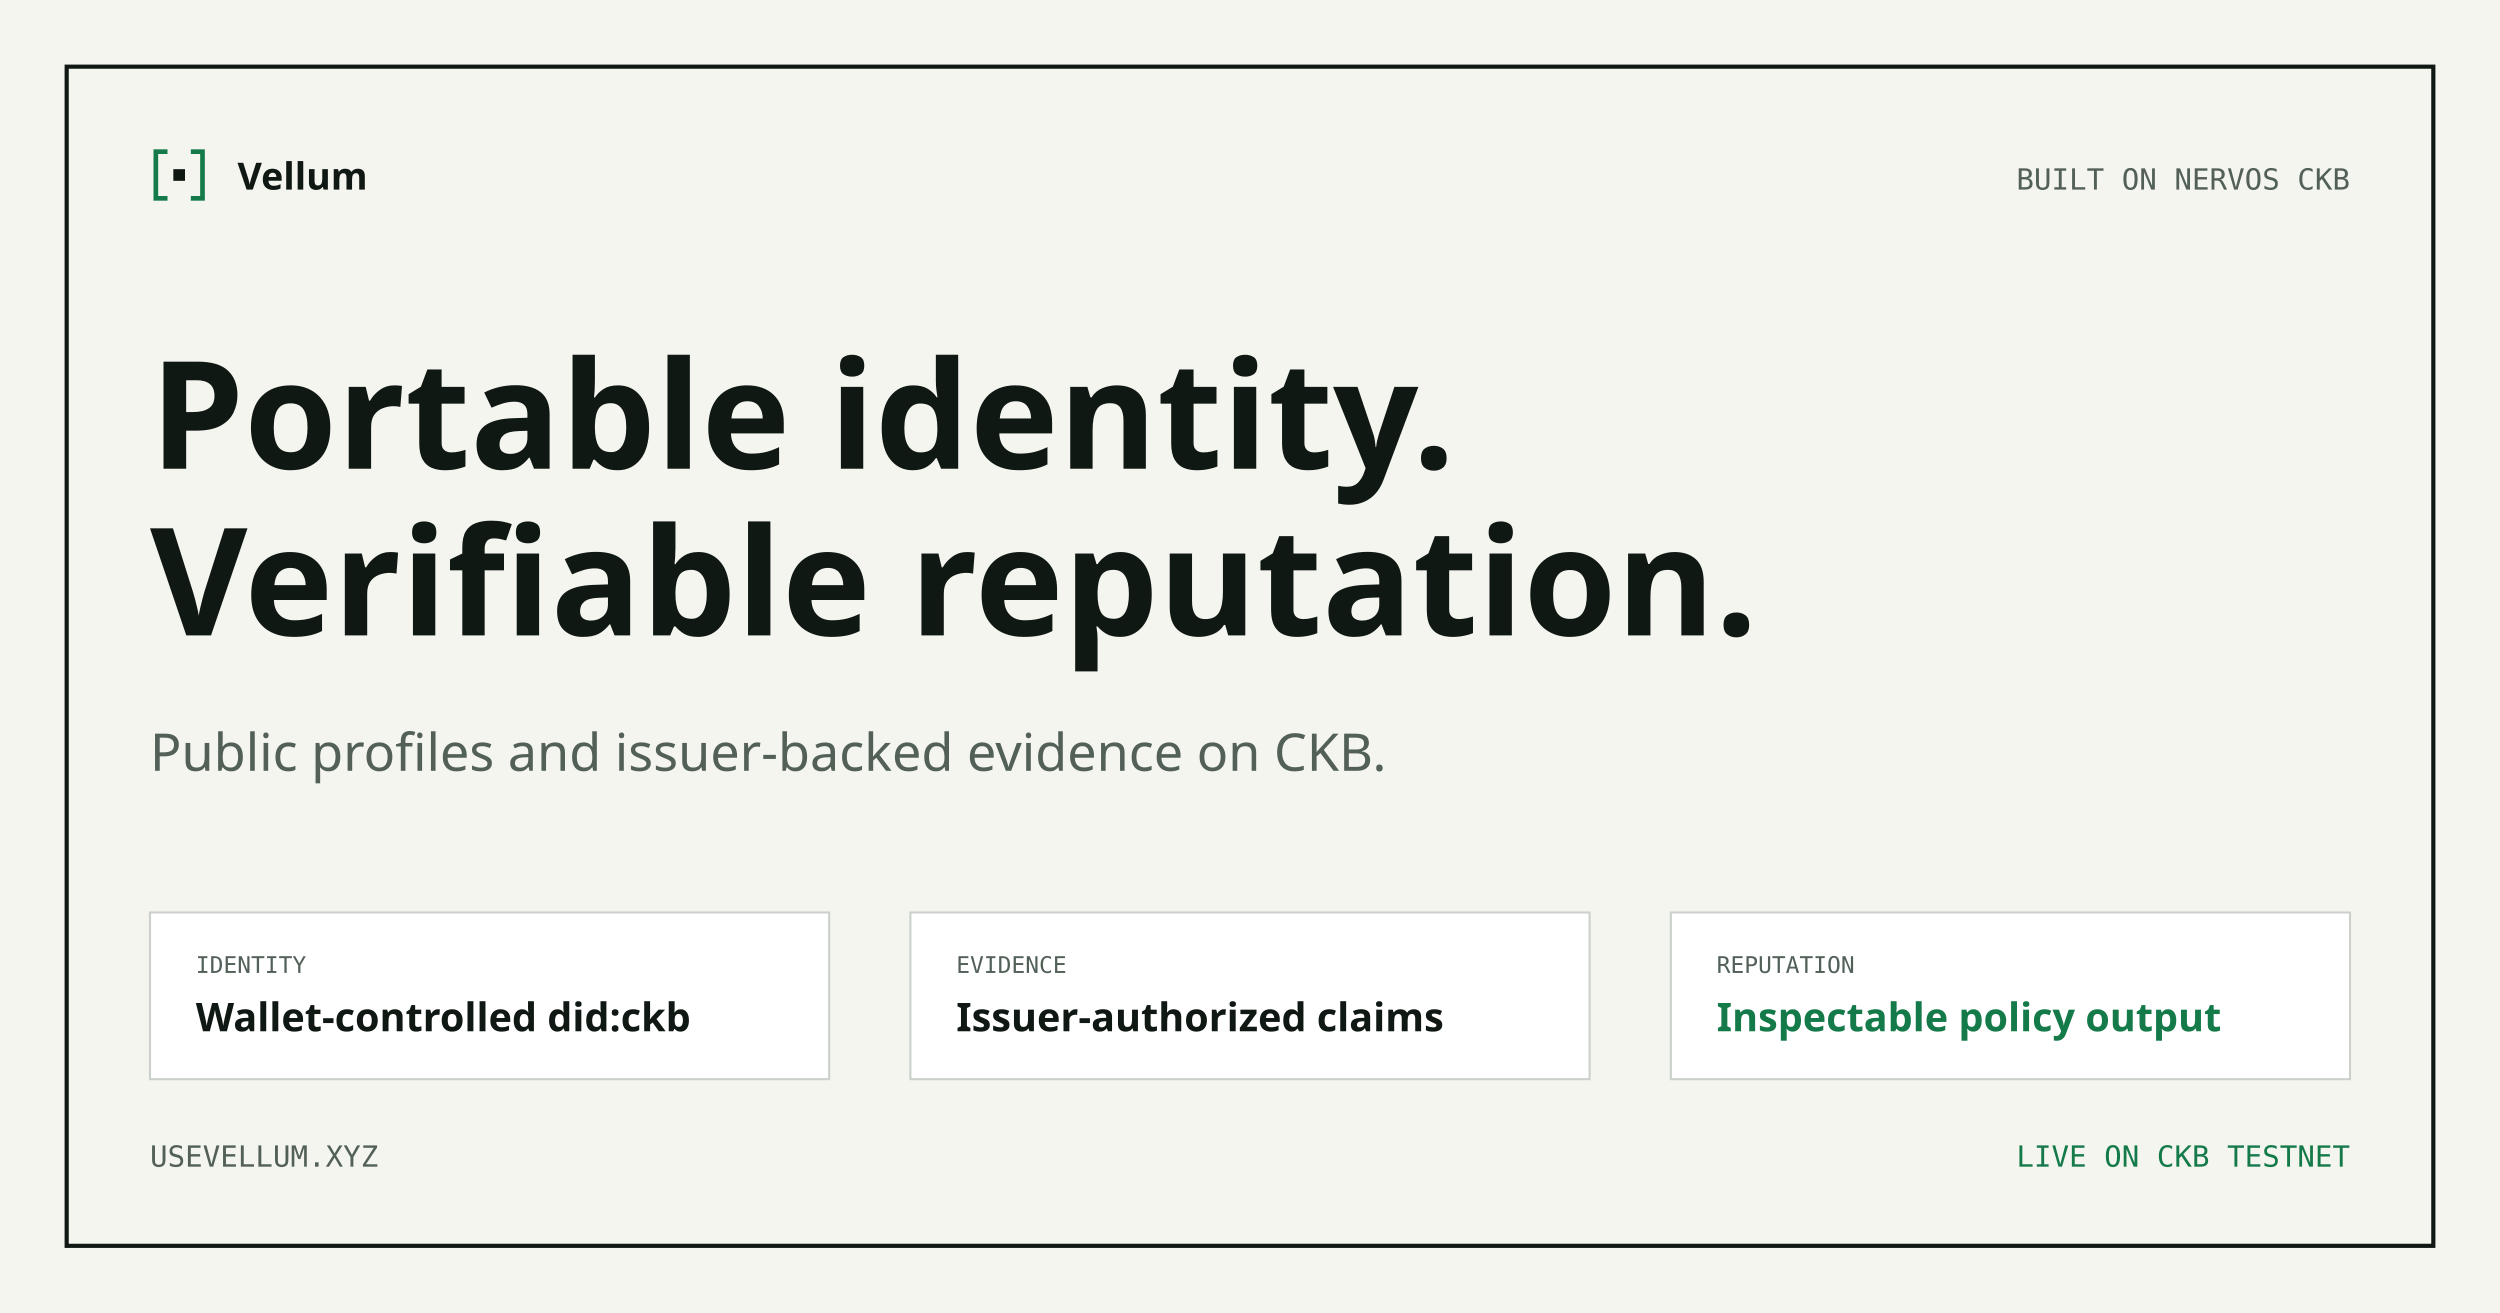
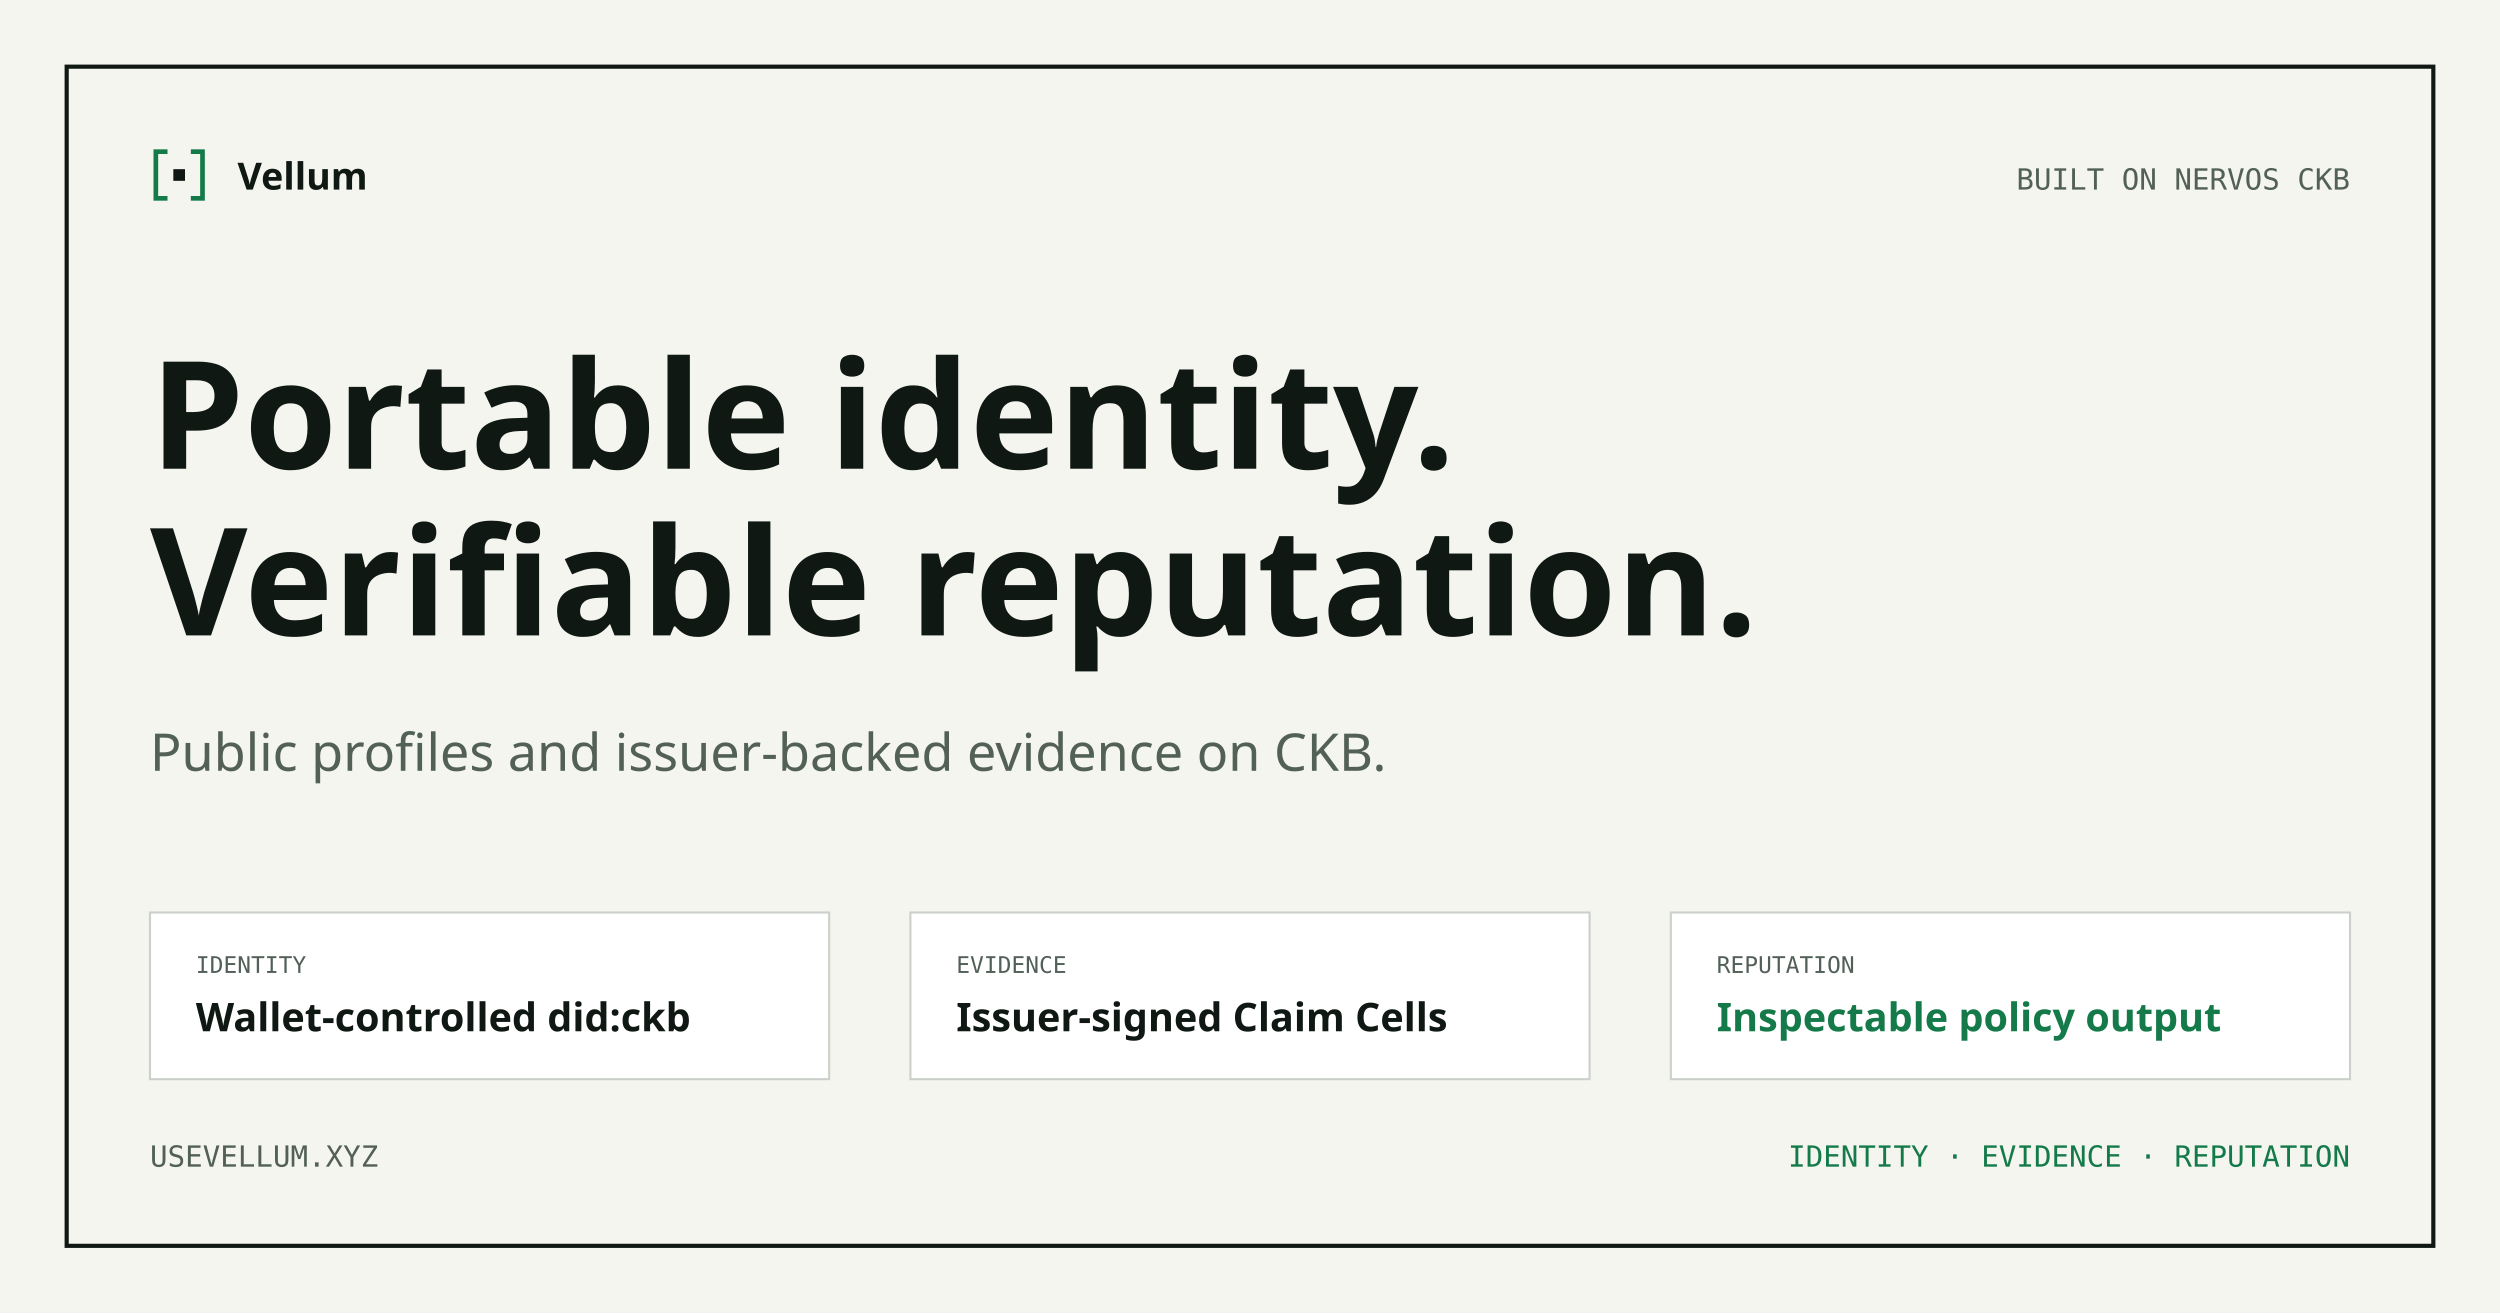
<svg xmlns="http://www.w3.org/2000/svg" viewBox="0 0 1200 630" width="1200" height="630">
  <rect width="1200" height="630" fill="#f4f5ef" />
  <rect x="32" y="32" width="1136" height="566" fill="none" stroke="#101814" stroke-width="2" />
  <g transform="translate(72 70)">
    <g transform="scale(1.4)">
      <path d="M6 2H2v16h4" fill="none" stroke="#147a49" stroke-width="1.6" />
      <path d="M14 2h4v16h-4" fill="none" stroke="#147a49" stroke-width="1.6" />
      <rect x="8" y="8" width="4" height="4" fill="#101814" />
    </g>
    <text x="42" y="21" font-family="system-ui, sans-serif" font-size="18" font-weight="600" fill="#101814">Vellum</text>
    <text x="1056" y="21" text-anchor="end" font-family="Menlo, monospace" font-size="14" fill="#526058">BUILT ON NERVOS CKB</text>
  </g>
  <text x="72" y="225" font-family="system-ui, sans-serif" font-size="72" font-weight="600" fill="#101814">Portable identity.</text>
  <text x="72" y="305" font-family="system-ui, sans-serif" font-size="72" font-weight="600" fill="#101814">Verifiable reputation.</text>
  <text x="72" y="370" font-family="system-ui, sans-serif" font-size="25" fill="#526058">Public profiles and issuer-backed evidence on CKB.</text>
  <g transform="translate(72 438)">
    <rect width="326" height="80" fill="#ffffff" stroke="#cbd1ca" />
    <text x="22" y="29" font-family="Menlo, monospace" font-size="11" fill="#526058">IDENTITY</text>
    <text x="22" y="57" font-family="system-ui, sans-serif" font-size="19" font-weight="600" fill="#101814">Wallet-controlled did:ckb</text>
    <rect x="365" width="326" height="80" fill="#ffffff" stroke="#cbd1ca" />
    <text x="387" y="29" font-family="Menlo, monospace" font-size="11" fill="#526058">EVIDENCE</text>
-     <text x="387" y="57" font-family="system-ui, sans-serif" font-size="19" font-weight="600" fill="#101814">Issuer-authorized claims</text>
+     <text x="387" y="57" font-family="system-ui, sans-serif" font-size="19" font-weight="600" fill="#101814">Issuer-signed Claim Cells</text>
    <rect x="730" width="326" height="80" fill="#ffffff" stroke="#cbd1ca" />
    <text x="752" y="29" font-family="Menlo, monospace" font-size="11" fill="#526058">REPUTATION</text>
    <text x="752" y="57" font-family="system-ui, sans-serif" font-size="19" font-weight="600" fill="#147a49">Inspectable policy output</text>
  </g>
  <text x="72" y="560" font-family="Menlo, monospace" font-size="14" fill="#526058">USEVELLUM.XYZ</text>
-   <text x="1128" y="560" text-anchor="end" font-family="Menlo, monospace" font-size="14" fill="#147a49">LIVE ON CKB TESTNET</text>
+   <text x="1128" y="560" text-anchor="end" font-family="Menlo, monospace" font-size="14" fill="#147a49">IDENTITY · EVIDENCE · REPUTATION</text>
</svg>
